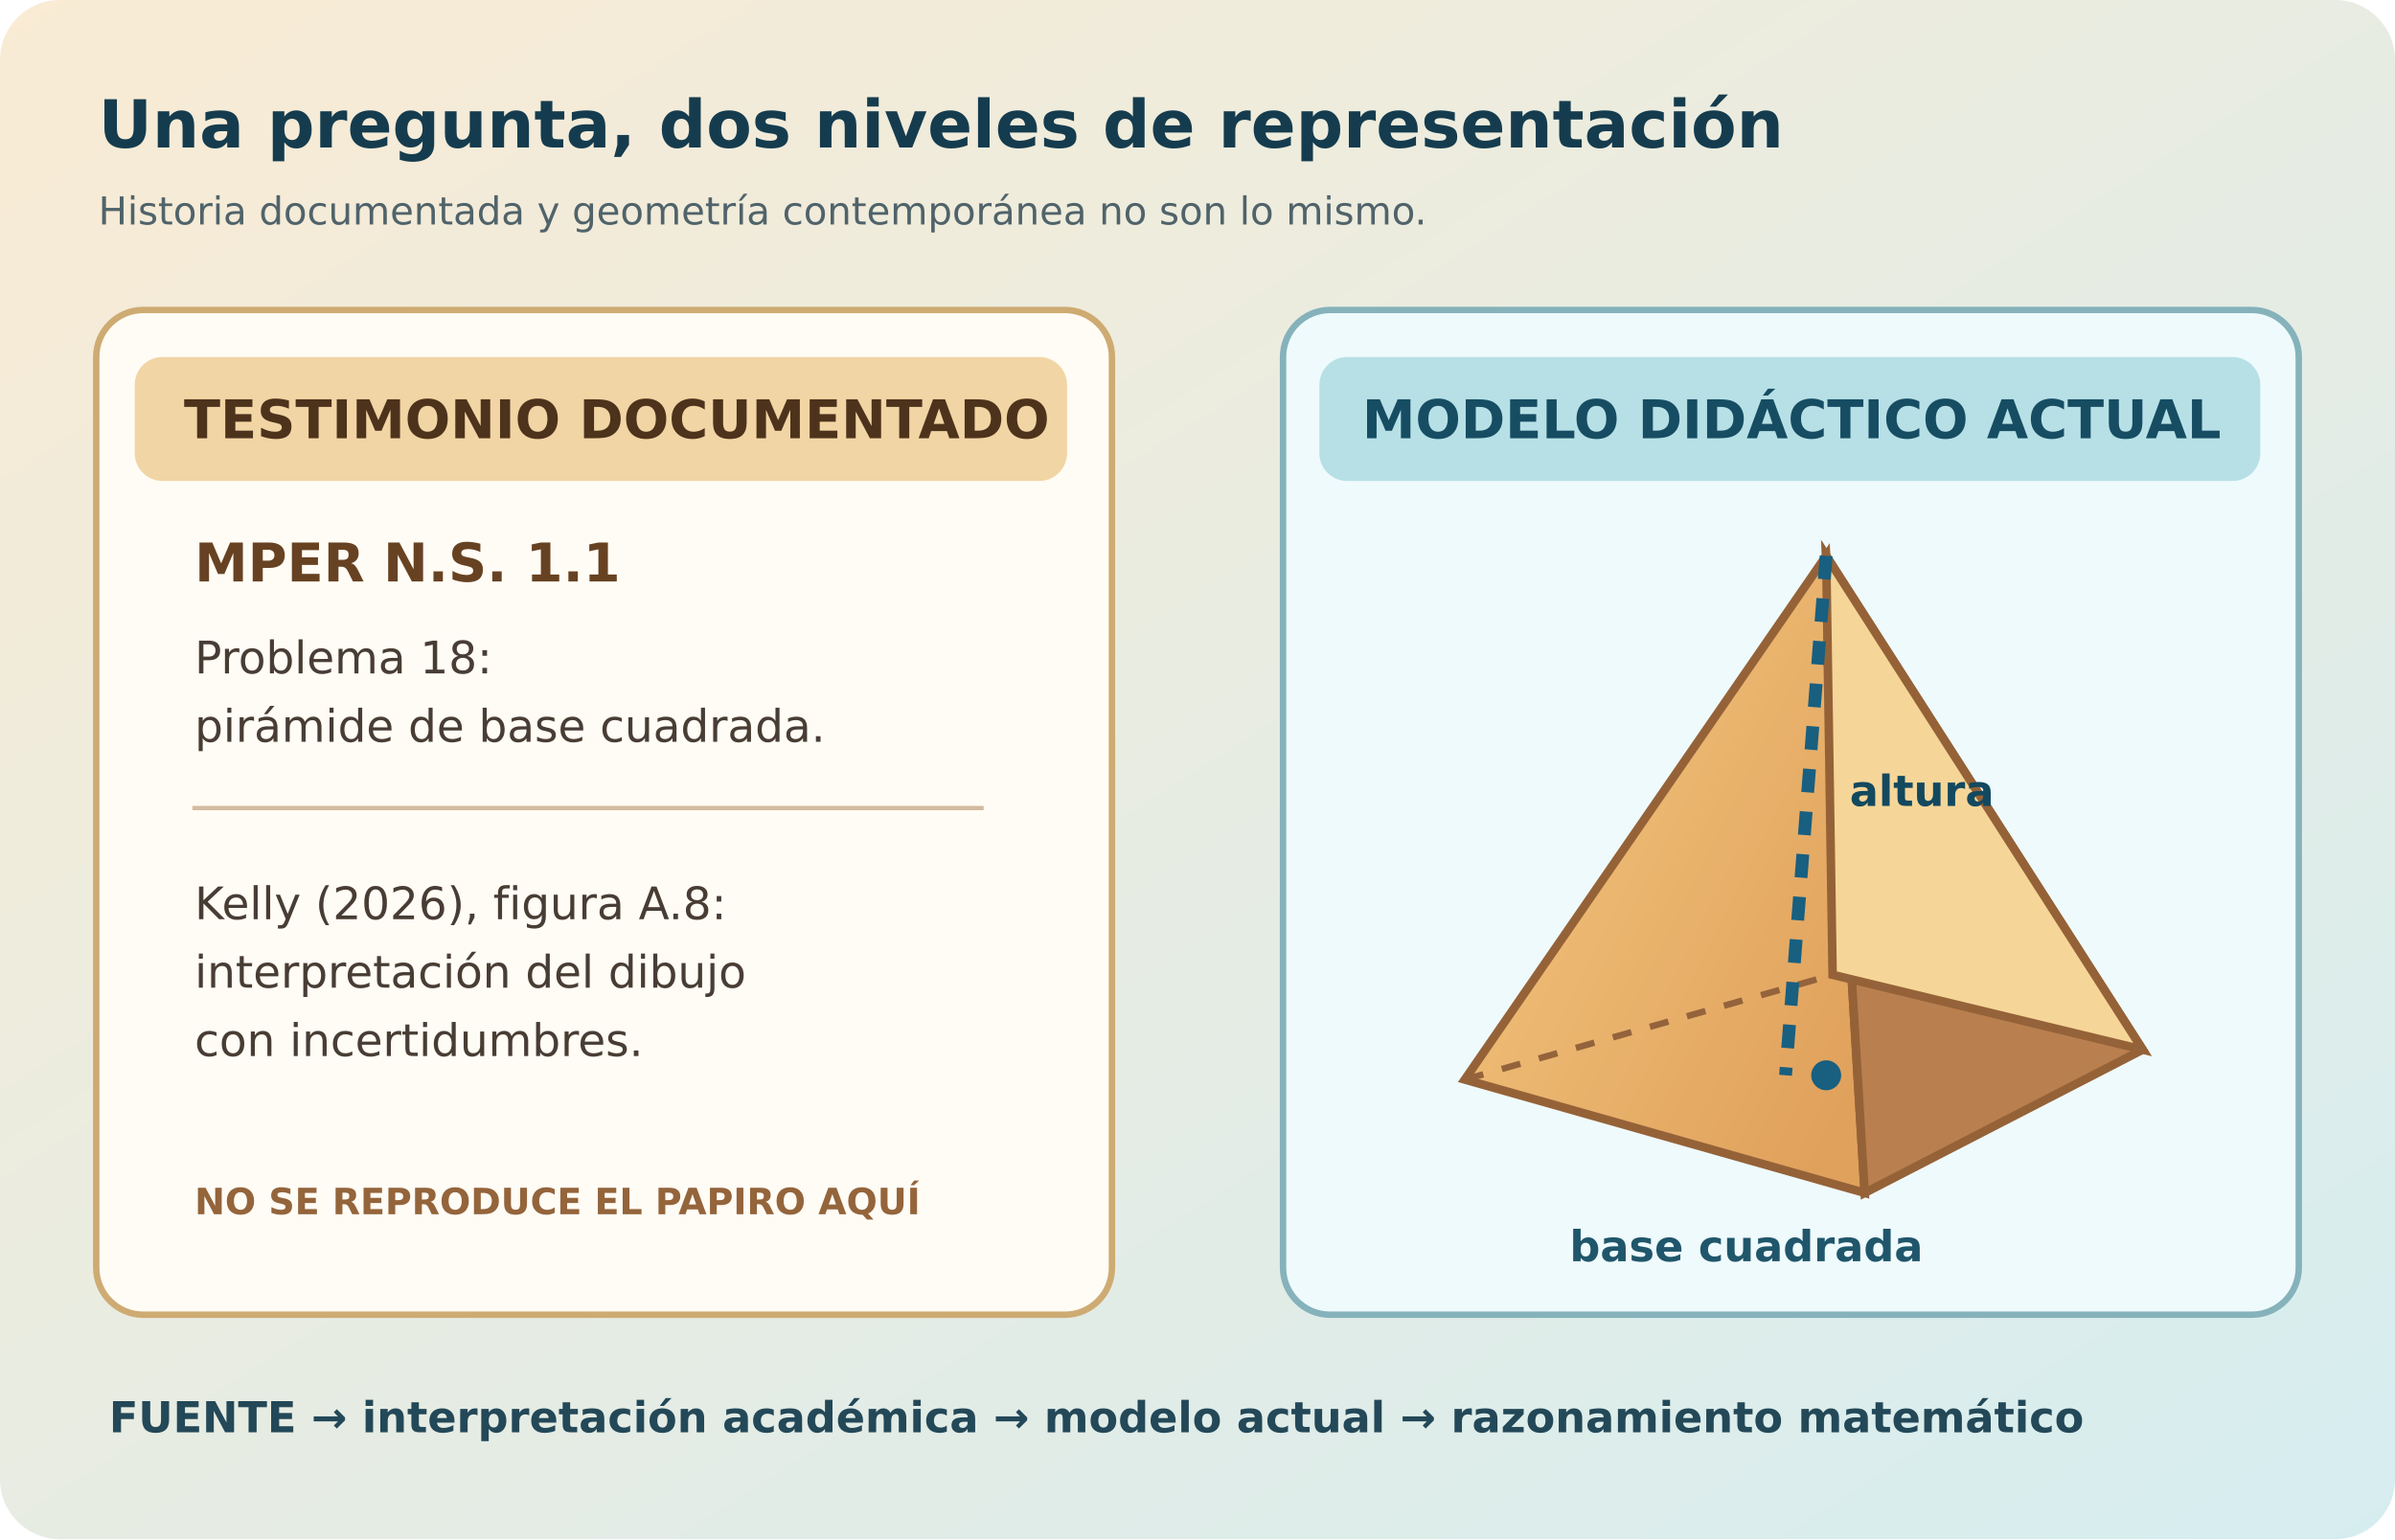
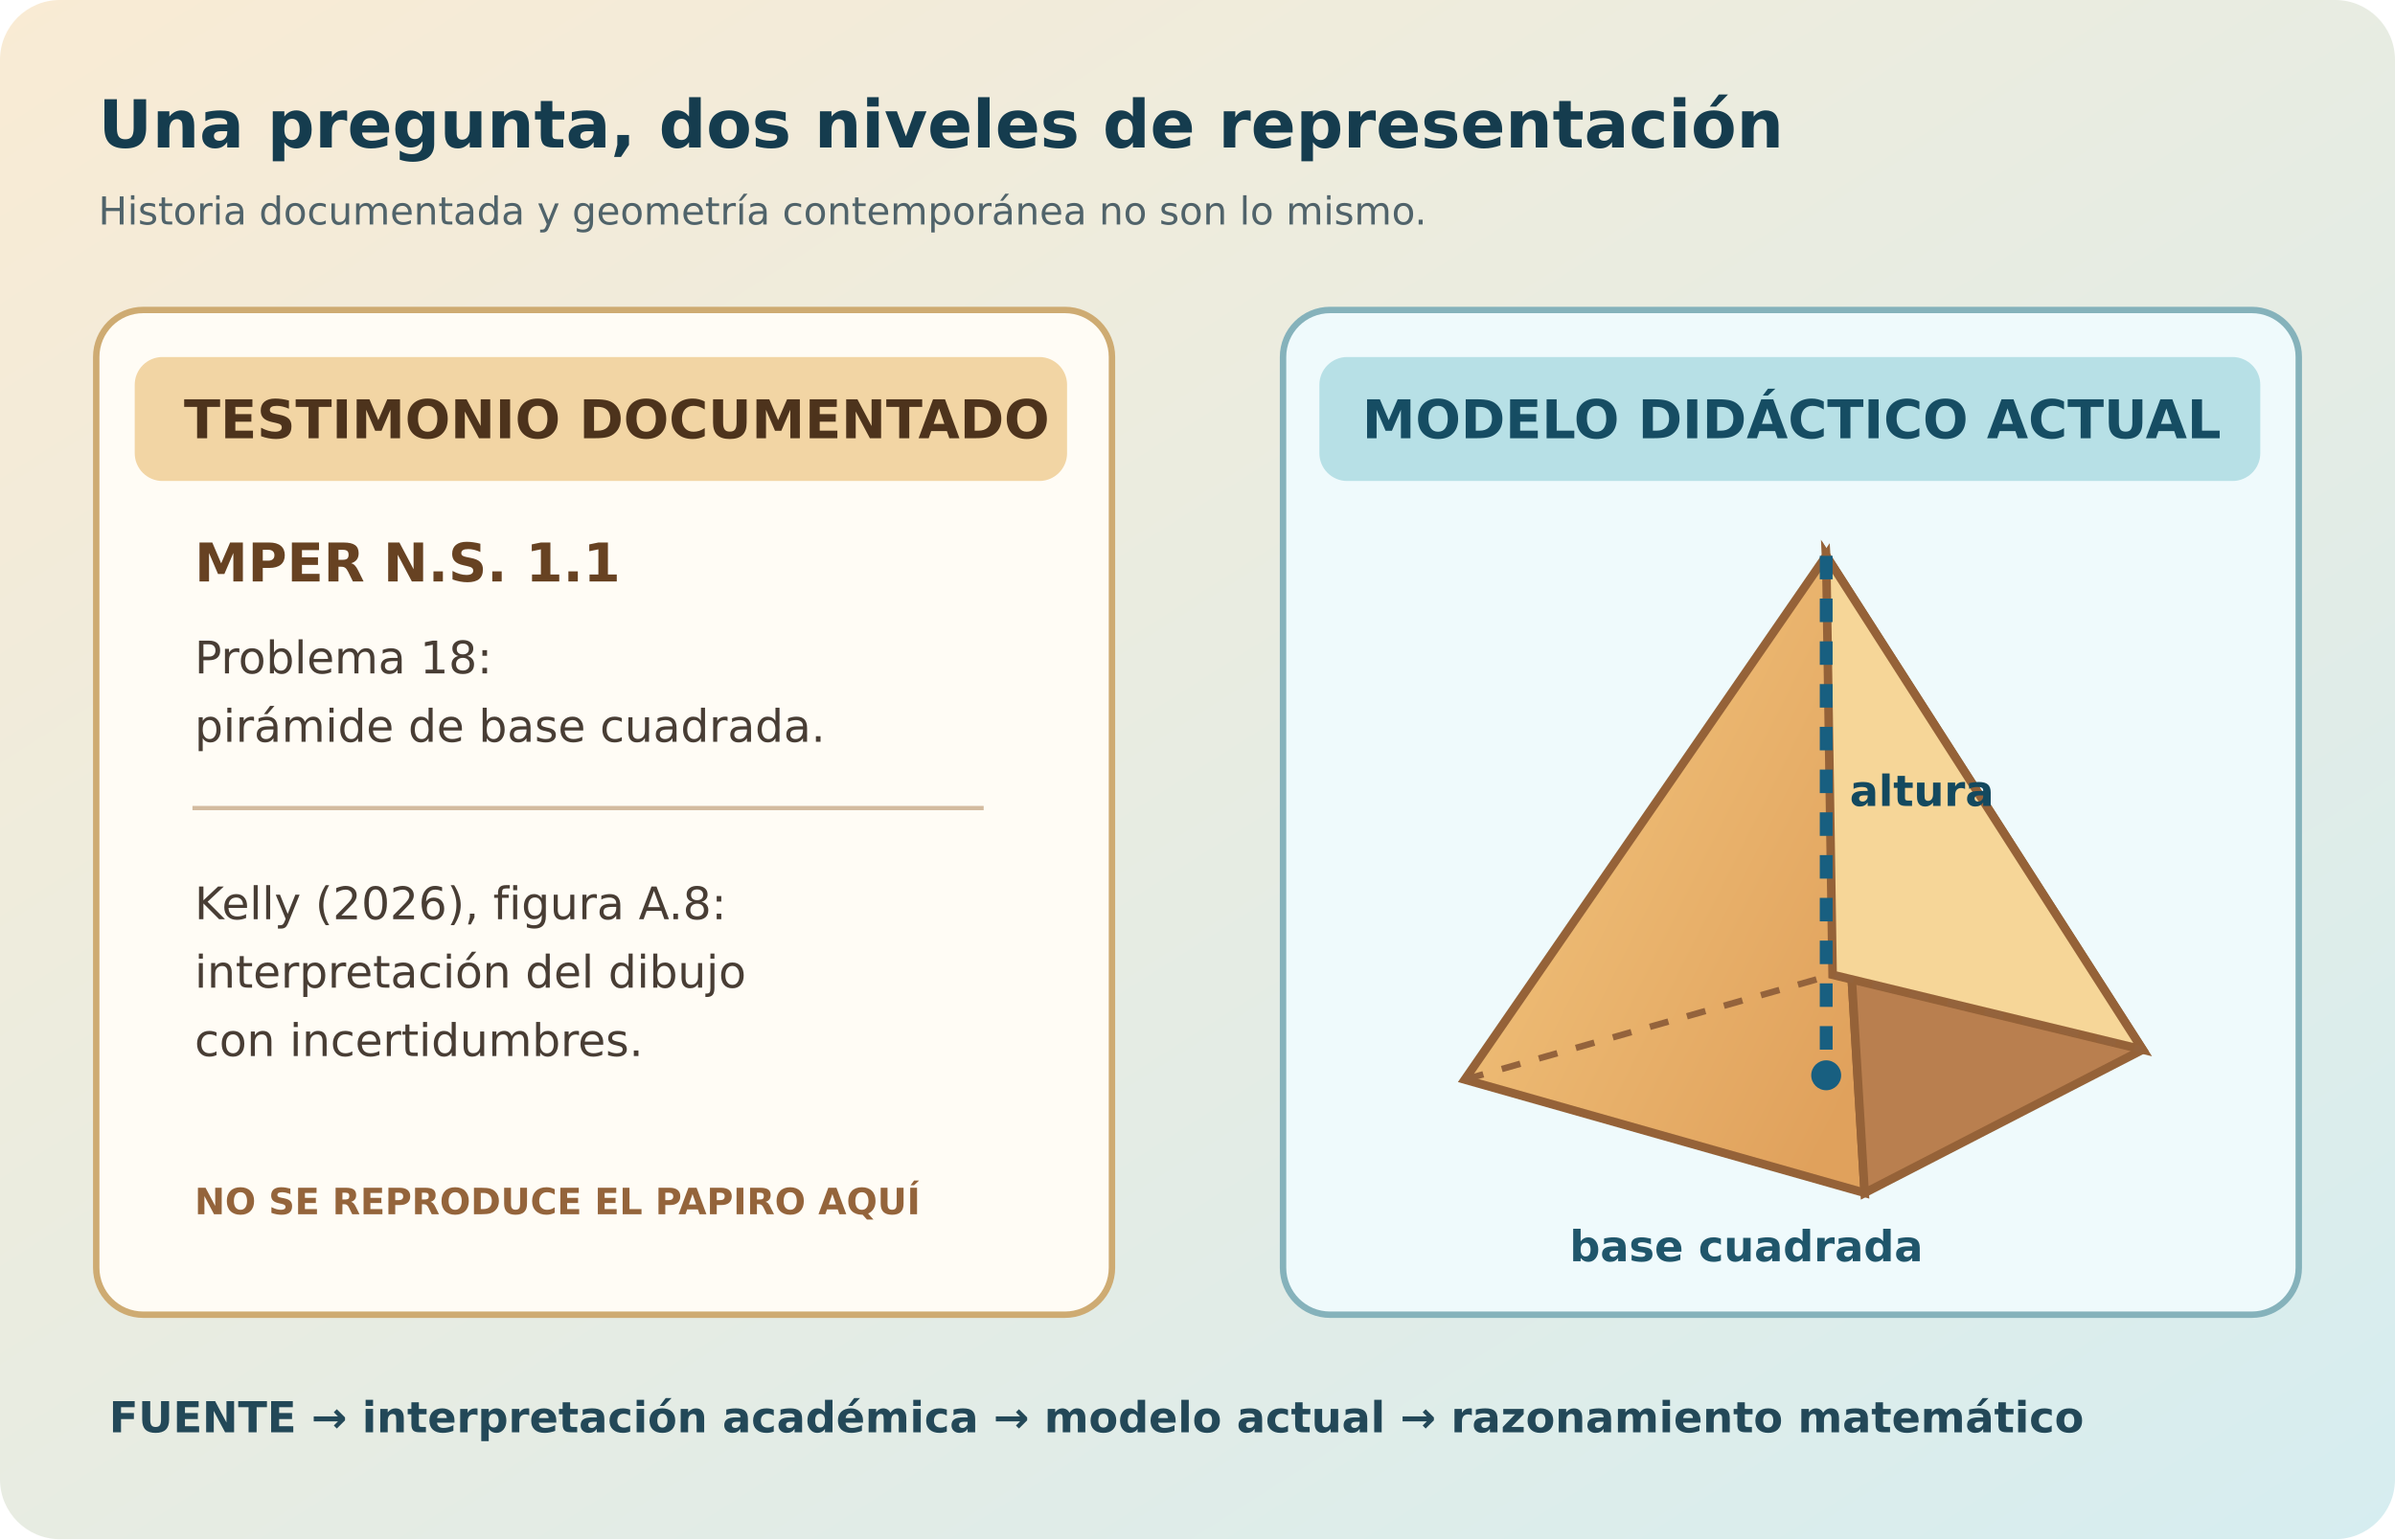
<svg xmlns="http://www.w3.org/2000/svg" width="1120" height="720" viewBox="0 0 1120 720" role="img" aria-labelledby="titulo descr">
  <defs>
    <linearGradient id="fondo" x2="1" y2="1">
      <stop stop-color="#f9ebd4" />
      <stop offset="1" stop-color="#d6edf0" />
    </linearGradient>
    <linearGradient id="cara" x2="1" y2=".8">
      <stop stop-color="#f5ca82" />
      <stop offset="1" stop-color="#e0a15c" />
    </linearGradient>
  </defs>
  <rect width="1120" height="720" rx="28" fill="url(#fondo)" />
  <text x="46" y="69" font-size="31" font-weight="800" fill="#153c4e" font-family="DejaVu Sans,sans-serif">Una pregunta, dos niveles de representación</text>
  <text x="46" y="105" font-size="18" fill="#50636a" font-family="DejaVu Sans,sans-serif">Historia documentada y geometría contemporánea no son lo mismo.</text>
  <rect x="45" y="145" width="475" height="470" rx="22" fill="#fffcf5" stroke="#ceab72" stroke-width="3" />
  <rect x="600" y="145" width="475" height="470" rx="22" fill="#effafc" stroke="#85b2bb" stroke-width="3" />
  <rect x="63" y="167" width="436" height="58" rx="13" fill="#f2d5a4" />
  <text x="86" y="205" font-size="25" fill="#4d331c" font-weight="700" font-family="DejaVu Sans,sans-serif">TESTIMONIO DOCUMENTADO</text>
  <text x="91" y="272" font-size="25" font-weight="700" fill="#674222" font-family="DejaVu Sans,sans-serif">MPER N.S. 1.1</text>
  <text x="91" y="315" font-size="21" fill="#483d34" font-family="DejaVu Sans,sans-serif">Problema 18:</text>
  <text x="91" y="347" font-size="21" fill="#483d34" font-family="DejaVu Sans,sans-serif">pirámide de base cuadrada.</text>
  <line x1="90" y1="378" x2="460" y2="378" stroke="#d3bb9f" stroke-width="2" />
  <text x="91" y="430" font-size="21" fill="#483d34" font-family="DejaVu Sans,sans-serif">Kelly (2026), figura A.8:</text>
  <text x="91" y="462" font-size="21" fill="#483d34" font-family="DejaVu Sans,sans-serif">interpretación del dibujo</text>
  <text x="91" y="494" font-size="21" fill="#483d34" font-family="DejaVu Sans,sans-serif">con incertidumbres.</text>
  <text x="91" y="568" font-size="17" fill="#94643b" font-weight="700" font-family="DejaVu Sans,sans-serif">NO SE REPRODUCE EL PAPIRO AQUÍ</text>
  <rect x="617" y="167" width="440" height="58" rx="13" fill="#b7e0e6" />
  <text x="637" y="205" font-size="25" fill="#164d63" font-weight="700" font-family="DejaVu Sans,sans-serif">MODELO DIDÁCTICO ACTUAL</text>
  <path d="M854 260L685 505L872 558Z" fill="url(#cara)" stroke="#956238" stroke-width="4" />
  <path d="M854 260L872 558L1002 491Z" fill="#b97f4f" stroke="#956238" stroke-width="4" />
  <path d="M854 260L1002 491L857 456Z" fill="#f6d698" stroke="#956238" stroke-width="4" />
  <path d="M685 505L857 456L1002 491" fill="none" stroke="#94633c" stroke-width="3" stroke-dasharray="9 9" />
-   <path d="M854 260L835 503" stroke="#185f80" stroke-width="6" stroke-dasharray="11 9" />
+   <path d="M854 260L854 503" stroke="#185f80" stroke-width="6" stroke-dasharray="11 9" />
  <circle cx="854" cy="503" r="7" fill="#185f80" />
  <text x="865" y="377" font-size="20" font-weight="700" fill="#13495f" font-family="DejaVu Sans,sans-serif">altura</text>
  <text x="734" y="590" font-size="20" font-weight="700" fill="#20566b" font-family="DejaVu Sans,sans-serif">base cuadrada</text>
  <text x="51" y="670" font-size="20" font-weight="700" fill="#234858" font-family="DejaVu Sans,sans-serif">FUENTE → interpretación académica → modelo actual → razonamiento matemático</text>
</svg>
